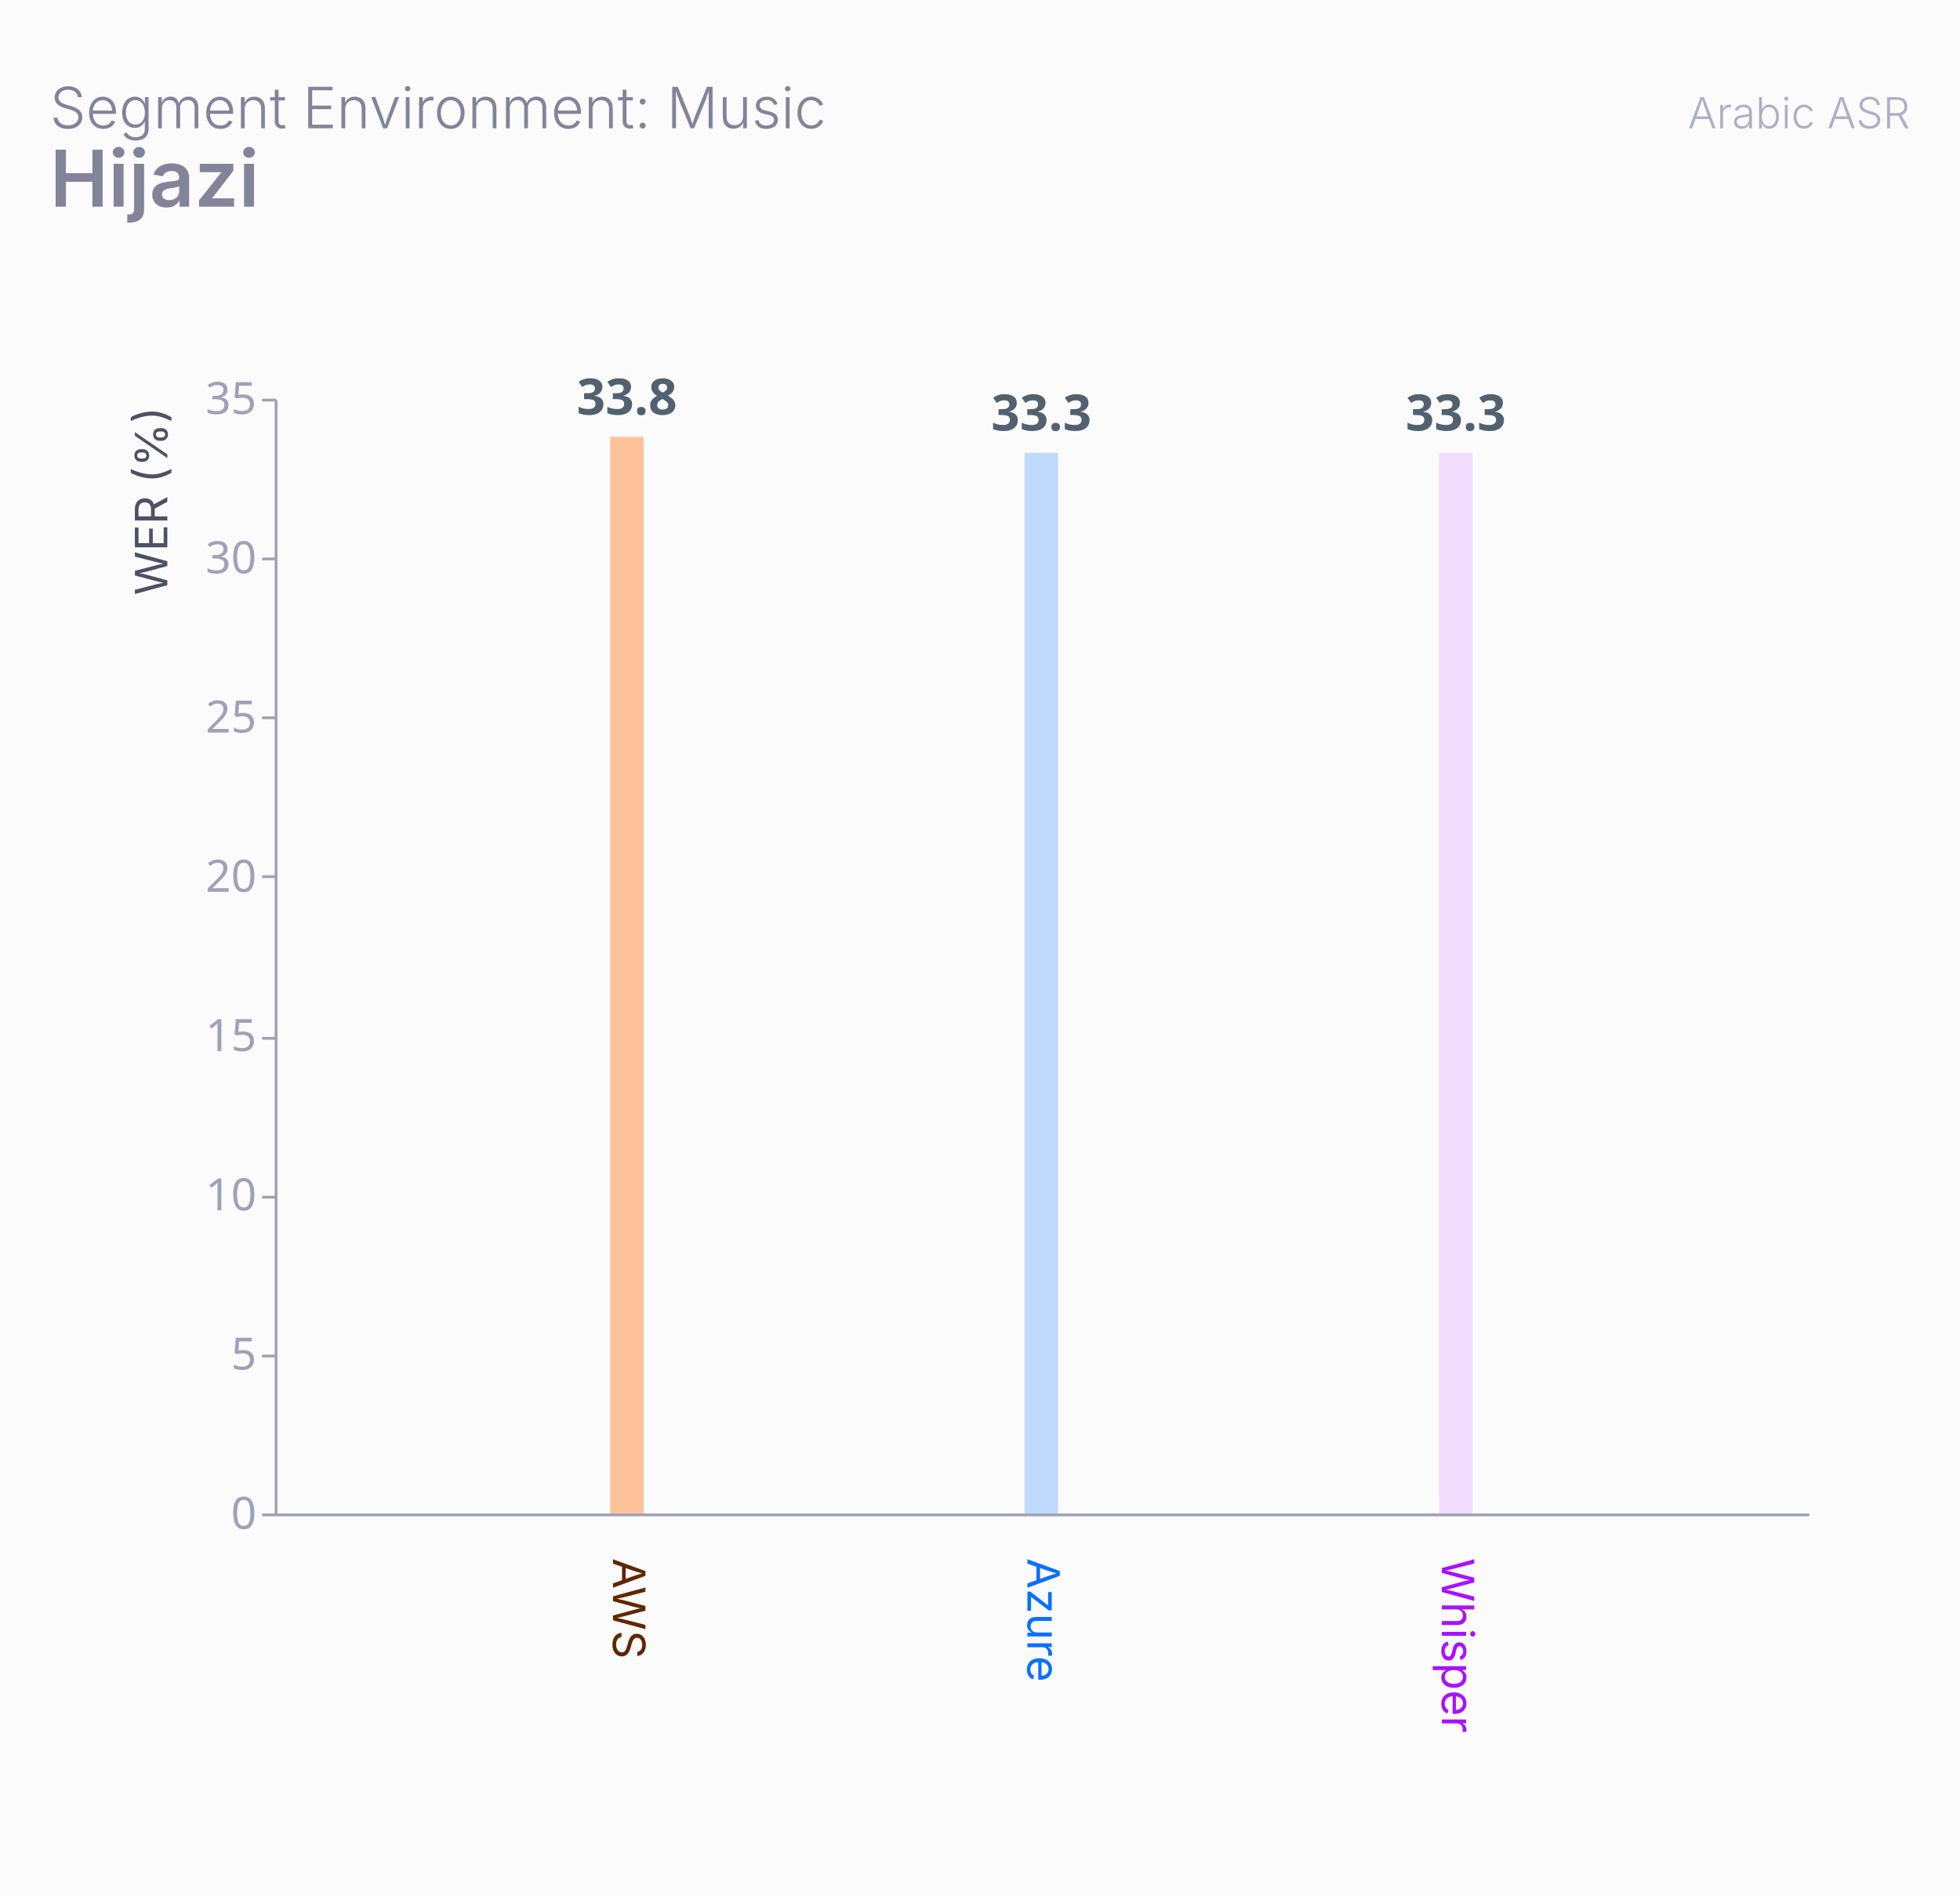
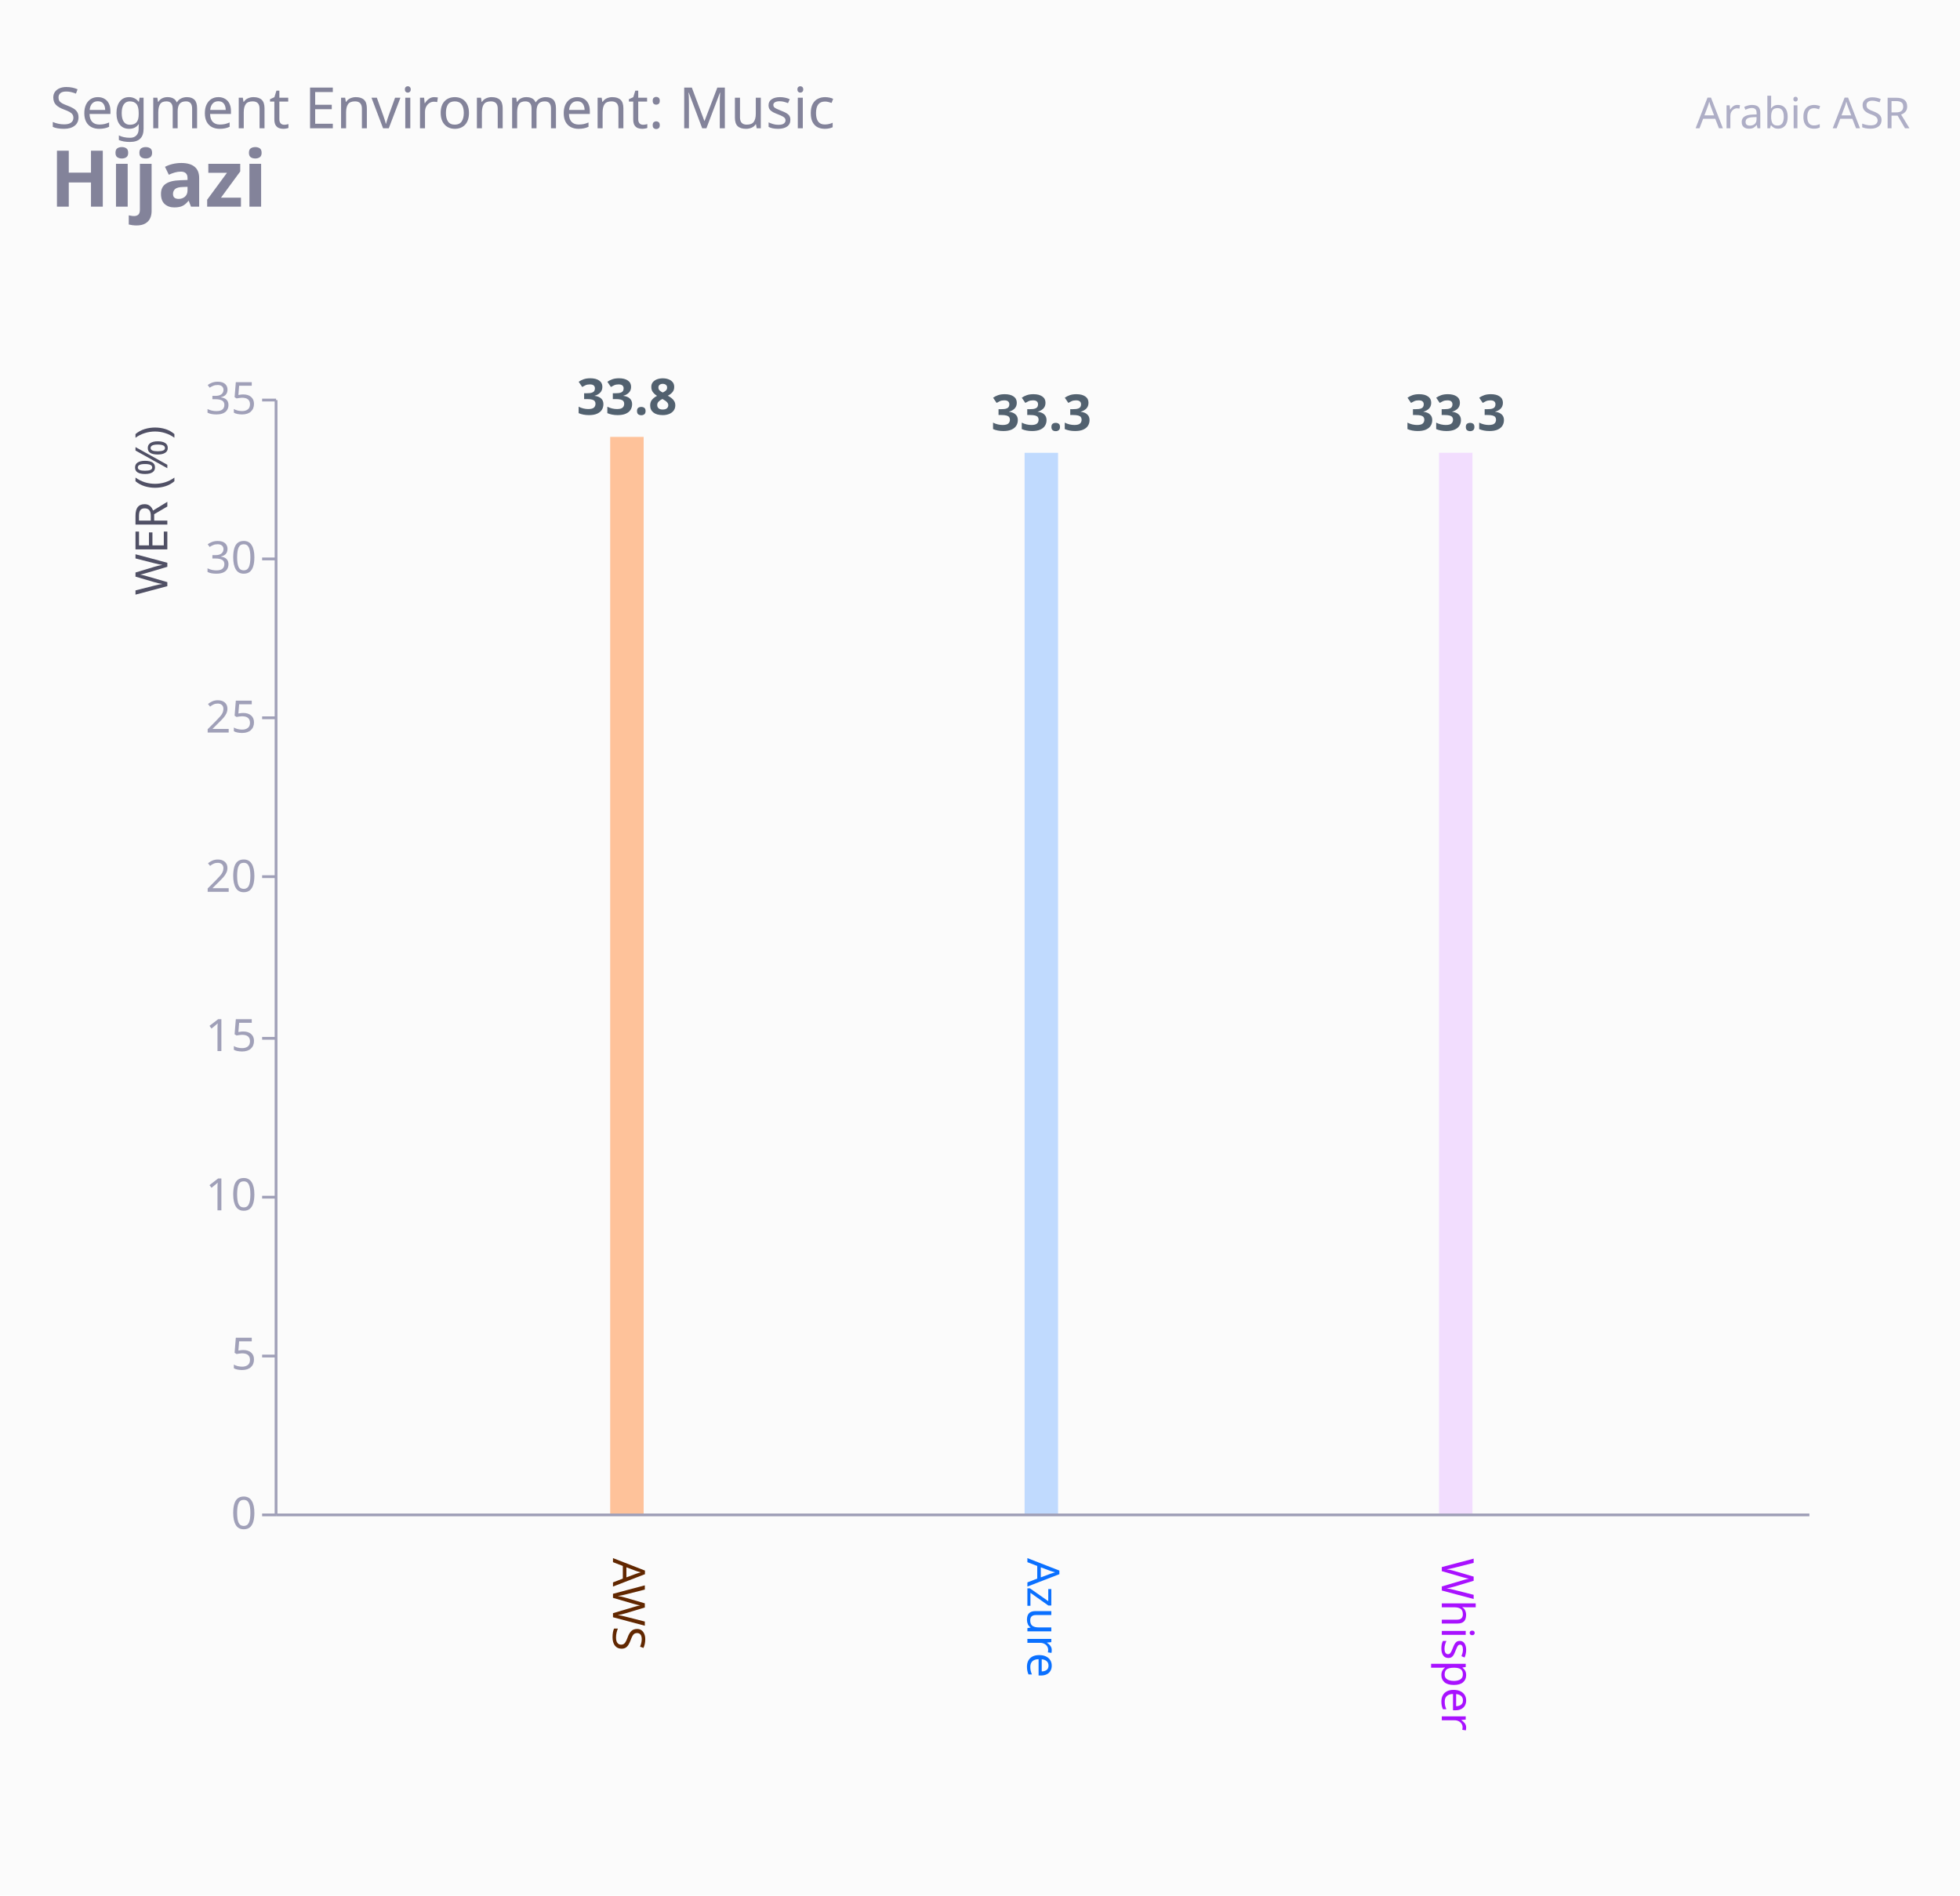
<svg xmlns="http://www.w3.org/2000/svg" width="550" height="532">
  <rect width="550" height="532" fill="#FBFBFB" />
-   <text x="536" y="36" text-anchor="end" font-family="Inter, system-ui, sans-serif" font-size="12" font-weight="300" fill="#aeaec6">Arabic ASR</text>
-   <text x="14" y="36" font-family="Inter, system-ui, sans-serif" font-size="16" font-weight="300" fill="#83839a">Segment Environment: Music</text>
-   <text x="14" y="58" font-family="Inter, system-ui, sans-serif" font-size="22" font-weight="600" fill="#83839a">Hijazi</text>
+   <text x="536" y="36" text-anchor="end" font-family="TT Hoves Pro Trial" font-size="12" font-weight="300" fill="#aeaec6">Arabic ASR</text>
+   <text x="14" y="36" font-family="TT Hoves Pro Trial" font-size="16" font-weight="300" fill="#83839a">Segment Environment: Music</text>
+   <text x="14" y="58" font-family="TT Hoves Pro Trial" font-size="22" font-weight="600" fill="#83839a">Hijazi</text>
  <svg y="72" version="1.1" class="marks" width="550" height="460" viewBox="0 0 626 588">
    <g fill="none" stroke-miterlimit="10" transform="translate(60,51)">
      <g class="mark-group role-frame root" role="graphics-object" aria-roledescription="group mark container">
        <g transform="translate(0,0)">
          <path class="background" aria-hidden="true" d="M0,0h550v400h-550Z" />
          <g>
            <g class="mark-group role-axis" aria-hidden="true">
              <g transform="translate(0.5,0.5)">
                <path class="background" aria-hidden="true" d="M0,0h0v0h0Z" pointer-events="none" />
                <g>
                  <g class="mark-rule role-axis-grid" pointer-events="none">
                    <line transform="translate(0,400)" x2="550" y2="0" stroke="rgba(255,255,255,0.07)" stroke-width="1" opacity="1" />
                    <line transform="translate(0,343)" x2="550" y2="0" stroke="rgba(255,255,255,0.07)" stroke-width="1" opacity="1" />
                    <line transform="translate(0,286)" x2="550" y2="0" stroke="rgba(255,255,255,0.07)" stroke-width="1" opacity="1" />
                    <line transform="translate(0,229)" x2="550" y2="0" stroke="rgba(255,255,255,0.07)" stroke-width="1" opacity="1" />
                    <line transform="translate(0,171)" x2="550" y2="0" stroke="rgba(255,255,255,0.07)" stroke-width="1" opacity="1" />
                    <line transform="translate(0,114)" x2="550" y2="0" stroke="rgba(255,255,255,0.07)" stroke-width="1" opacity="1" />
                    <line transform="translate(0,57)" x2="550" y2="0" stroke="rgba(255,255,255,0.07)" stroke-width="1" opacity="1" />
                    <line transform="translate(0,0)" x2="550" y2="0" stroke="rgba(255,255,255,0.07)" stroke-width="1" opacity="1" />
                  </g>
                </g>
                <path class="foreground" aria-hidden="true" d="" pointer-events="none" display="none" />
              </g>
            </g>
            <g class="mark-group role-axis" role="graphics-symbol" aria-roledescription="axis" aria-label="X-axis for a discrete scale with 3 values: AWS, Azure, Whisper">
              <g transform="translate(0.5,400.5)">
                <path class="background" aria-hidden="true" d="M0,0h0v0h0Z" pointer-events="none" />
                <g>
                  <g class="mark-rule role-axis-domain" pointer-events="none">
                    <line transform="translate(0,0)" x2="550" y2="0" stroke="#a0a0b8" stroke-width="1" opacity="1" />
                  </g>
                </g>
                <path class="foreground" aria-hidden="true" d="" pointer-events="none" display="none" />
              </g>
            </g>
            <g class="mark-group role-axis" role="graphics-symbol" aria-roledescription="axis" aria-label="Y-axis titled 'WER (%)' for a linear scale with values from 0 to 35">
              <g transform="translate(0.5,0.5)">
                <path class="background" aria-hidden="true" d="M0,0h0v0h0Z" pointer-events="none" />
                <g>
                  <g class="mark-rule role-axis-tick" pointer-events="none">
                    <line transform="translate(0,400)" x2="-5" y2="0" stroke="#a0a0b8" stroke-width="1" opacity="1" />
                    <line transform="translate(0,343)" x2="-5" y2="0" stroke="#a0a0b8" stroke-width="1" opacity="1" />
                    <line transform="translate(0,286)" x2="-5" y2="0" stroke="#a0a0b8" stroke-width="1" opacity="1" />
                    <line transform="translate(0,229)" x2="-5" y2="0" stroke="#a0a0b8" stroke-width="1" opacity="1" />
                    <line transform="translate(0,171)" x2="-5" y2="0" stroke="#a0a0b8" stroke-width="1" opacity="1" />
                    <line transform="translate(0,114)" x2="-5" y2="0" stroke="#a0a0b8" stroke-width="1" opacity="1" />
                    <line transform="translate(0,57)" x2="-5" y2="0" stroke="#a0a0b8" stroke-width="1" opacity="1" />
                    <line transform="translate(0,0)" x2="-5" y2="0" stroke="#a0a0b8" stroke-width="1" opacity="1" />
                  </g>
                  <g class="mark-text role-axis-label" pointer-events="none">
                    <text text-anchor="end" transform="translate(-7,405)" font-family="JetBrains Mono" font-size="16px" font-weight="400" fill="#a0a0b8" opacity="1">0</text>
                    <text text-anchor="end" transform="translate(-7,347.8571)" font-family="JetBrains Mono" font-size="16px" font-weight="400" fill="#a0a0b8" opacity="1">5</text>
                    <text text-anchor="end" transform="translate(-7,290.7143)" font-family="JetBrains Mono" font-size="16px" font-weight="400" fill="#a0a0b8" opacity="1">10</text>
                    <text text-anchor="end" transform="translate(-7,233.5714)" font-family="JetBrains Mono" font-size="16px" font-weight="400" fill="#a0a0b8" opacity="1">15</text>
                    <text text-anchor="end" transform="translate(-7,176.4286)" font-family="JetBrains Mono" font-size="16px" font-weight="400" fill="#a0a0b8" opacity="1">20</text>
                    <text text-anchor="end" transform="translate(-7,119.2857)" font-family="JetBrains Mono" font-size="16px" font-weight="400" fill="#a0a0b8" opacity="1">25</text>
                    <text text-anchor="end" transform="translate(-7,62.14286)" font-family="JetBrains Mono" font-size="16px" font-weight="400" fill="#a0a0b8" opacity="1">30</text>
                    <text text-anchor="end" transform="translate(-7,5)" font-family="JetBrains Mono" font-size="16px" font-weight="400" fill="#a0a0b8" opacity="1">35</text>
                  </g>
                  <g class="mark-rule role-axis-domain" pointer-events="none">
                    <line transform="translate(0,400)" x2="0" y2="-400" stroke="#a0a0b8" stroke-width="1" opacity="1" />
                  </g>
                  <g class="mark-text role-axis-title" pointer-events="none">
-                     <text text-anchor="start" transform="translate(-36,70) rotate(-90) translate(0,-3)" font-family="Inter, system-ui, sans-serif" font-size="16px" font-weight="400" fill="#505065" opacity="1">WER (%)</text>
+                     <text text-anchor="start" transform="translate(-36,70) rotate(-90) translate(0,-3)" font-family="TT Hoves Pro Trial" font-size="16px" font-weight="400" fill="#505065" opacity="1">WER (%)</text>
                  </g>
                </g>
                <path class="foreground" aria-hidden="true" d="" pointer-events="none" display="none" />
              </g>
            </g>
            <g class="mark-rect role-mark layer_0_marks" role="graphics-object" aria-roledescription="rect mark container">
-               <path aria-label="model: AWS; wer: 33.8; barColor: rgba(255, 181, 133,0.82)" role="graphics-symbol" aria-roledescription="bar" d="M120.351,13.714h12v386.286h-12Z" fill="rgba(255, 181, 133,0.82)" stroke-width="0" />
-               <path aria-label="model: Azure; wer: 33.3; barColor: rgba(179, 211, 255,0.82)" role="graphics-symbol" aria-roledescription="bar" d="M269,19.429h12v380.571h-12Z" fill="rgba(179, 211, 255,0.82)" stroke-width="0" />
-               <path aria-label="model: Whisper; wer: 33.3; barColor: rgba(240, 215, 255,0.82)" role="graphics-symbol" aria-roledescription="bar" d="M417.649,19.429h12v380.571h-12Z" fill="rgba(240, 215, 255,0.82)" stroke-width="0" />
+               <path aria-label="model: AWS; wer: 33.8; barColor: rgba(255,181,133,0.82)" role="graphics-symbol" aria-roledescription="bar" d="M120.351,13.714h12v386.286h-12Z" fill="rgba(255,181,133,0.82)" stroke-width="0" />
+               <path aria-label="model: Azure; wer: 33.3; barColor: rgba(179,211,255,0.82)" role="graphics-symbol" aria-roledescription="bar" d="M269,19.429h12v380.571h-12Z" fill="rgba(179,211,255,0.82)" stroke-width="0" />
+               <path aria-label="model: Whisper; wer: 33.3; barColor: rgba(240,215,255,0.82)" role="graphics-symbol" aria-roledescription="bar" d="M417.649,19.429h12v380.571h-12Z" fill="rgba(240,215,255,0.82)" stroke-width="0" />
            </g>
            <g class="mark-text role-mark layer_1_marks" role="graphics-object" aria-roledescription="text mark container">
              <text aria-label="model: AWS; wer: 33.8" role="graphics-symbol" aria-roledescription="text mark" text-anchor="middle" transform="translate(126.3514,5.714286)" font-family="JetBrains Mono" font-size="18px" font-weight="600" fill="#52616F">33.8</text>
              <text aria-label="model: Azure; wer: 33.3" role="graphics-symbol" aria-roledescription="text mark" text-anchor="middle" transform="translate(275,11.42857)" font-family="JetBrains Mono" font-size="18px" font-weight="600" fill="#52616F">33.3</text>
              <text aria-label="model: Whisper; wer: 33.3" role="graphics-symbol" aria-roledescription="text mark" text-anchor="middle" transform="translate(423.6486,11.42857)" font-family="JetBrains Mono" font-size="18px" font-weight="600" fill="#52616F">33.3</text>
            </g>
            <g class="mark-text role-mark layer_2_marks" role="graphics-object" aria-roledescription="text mark container">
-               <text aria-label="model: AWS; labelColor: #612700" role="graphics-symbol" aria-roledescription="text mark" text-anchor="start" transform="translate(126.3514,400) rotate(90) translate(16,5)" font-family="Inter, system-ui, sans-serif" font-size="16px" font-weight="400" fill="#612700">AWS</text>
-               <text aria-label="model: Azure; labelColor: #0a70ff" role="graphics-symbol" aria-roledescription="text mark" text-anchor="start" transform="translate(275,400) rotate(90) translate(16,5)" font-family="Inter, system-ui, sans-serif" font-size="16px" font-weight="400" fill="#0a70ff">Azure</text>
-               <text aria-label="model: Whisper; labelColor: #a811ff" role="graphics-symbol" aria-roledescription="text mark" text-anchor="start" transform="translate(423.6486,400) rotate(90) translate(16,5)" font-family="Inter, system-ui, sans-serif" font-size="16px" font-weight="400" fill="#a811ff">Whisper</text>
+               <text aria-label="model: AWS; labelColor: #612700" role="graphics-symbol" aria-roledescription="text mark" text-anchor="start" transform="translate(126.3514,400) rotate(90) translate(16,5)" font-family="TT Hoves Pro Trial" font-size="16px" font-weight="400" fill="#612700">AWS</text>
+               <text aria-label="model: Azure; labelColor: #0a70ff" role="graphics-symbol" aria-roledescription="text mark" text-anchor="start" transform="translate(275,400) rotate(90) translate(16,5)" font-family="TT Hoves Pro Trial" font-size="16px" font-weight="400" fill="#0a70ff">Azure</text>
+               <text aria-label="model: Whisper; labelColor: #a811ff" role="graphics-symbol" aria-roledescription="text mark" text-anchor="start" transform="translate(423.6486,400) rotate(90) translate(16,5)" font-family="TT Hoves Pro Trial" font-size="16px" font-weight="400" fill="#a811ff">Whisper</text>
            </g>
          </g>
          <path class="foreground" aria-hidden="true" d="" display="none" />
        </g>
      </g>
    </g>
  </svg>
</svg>
